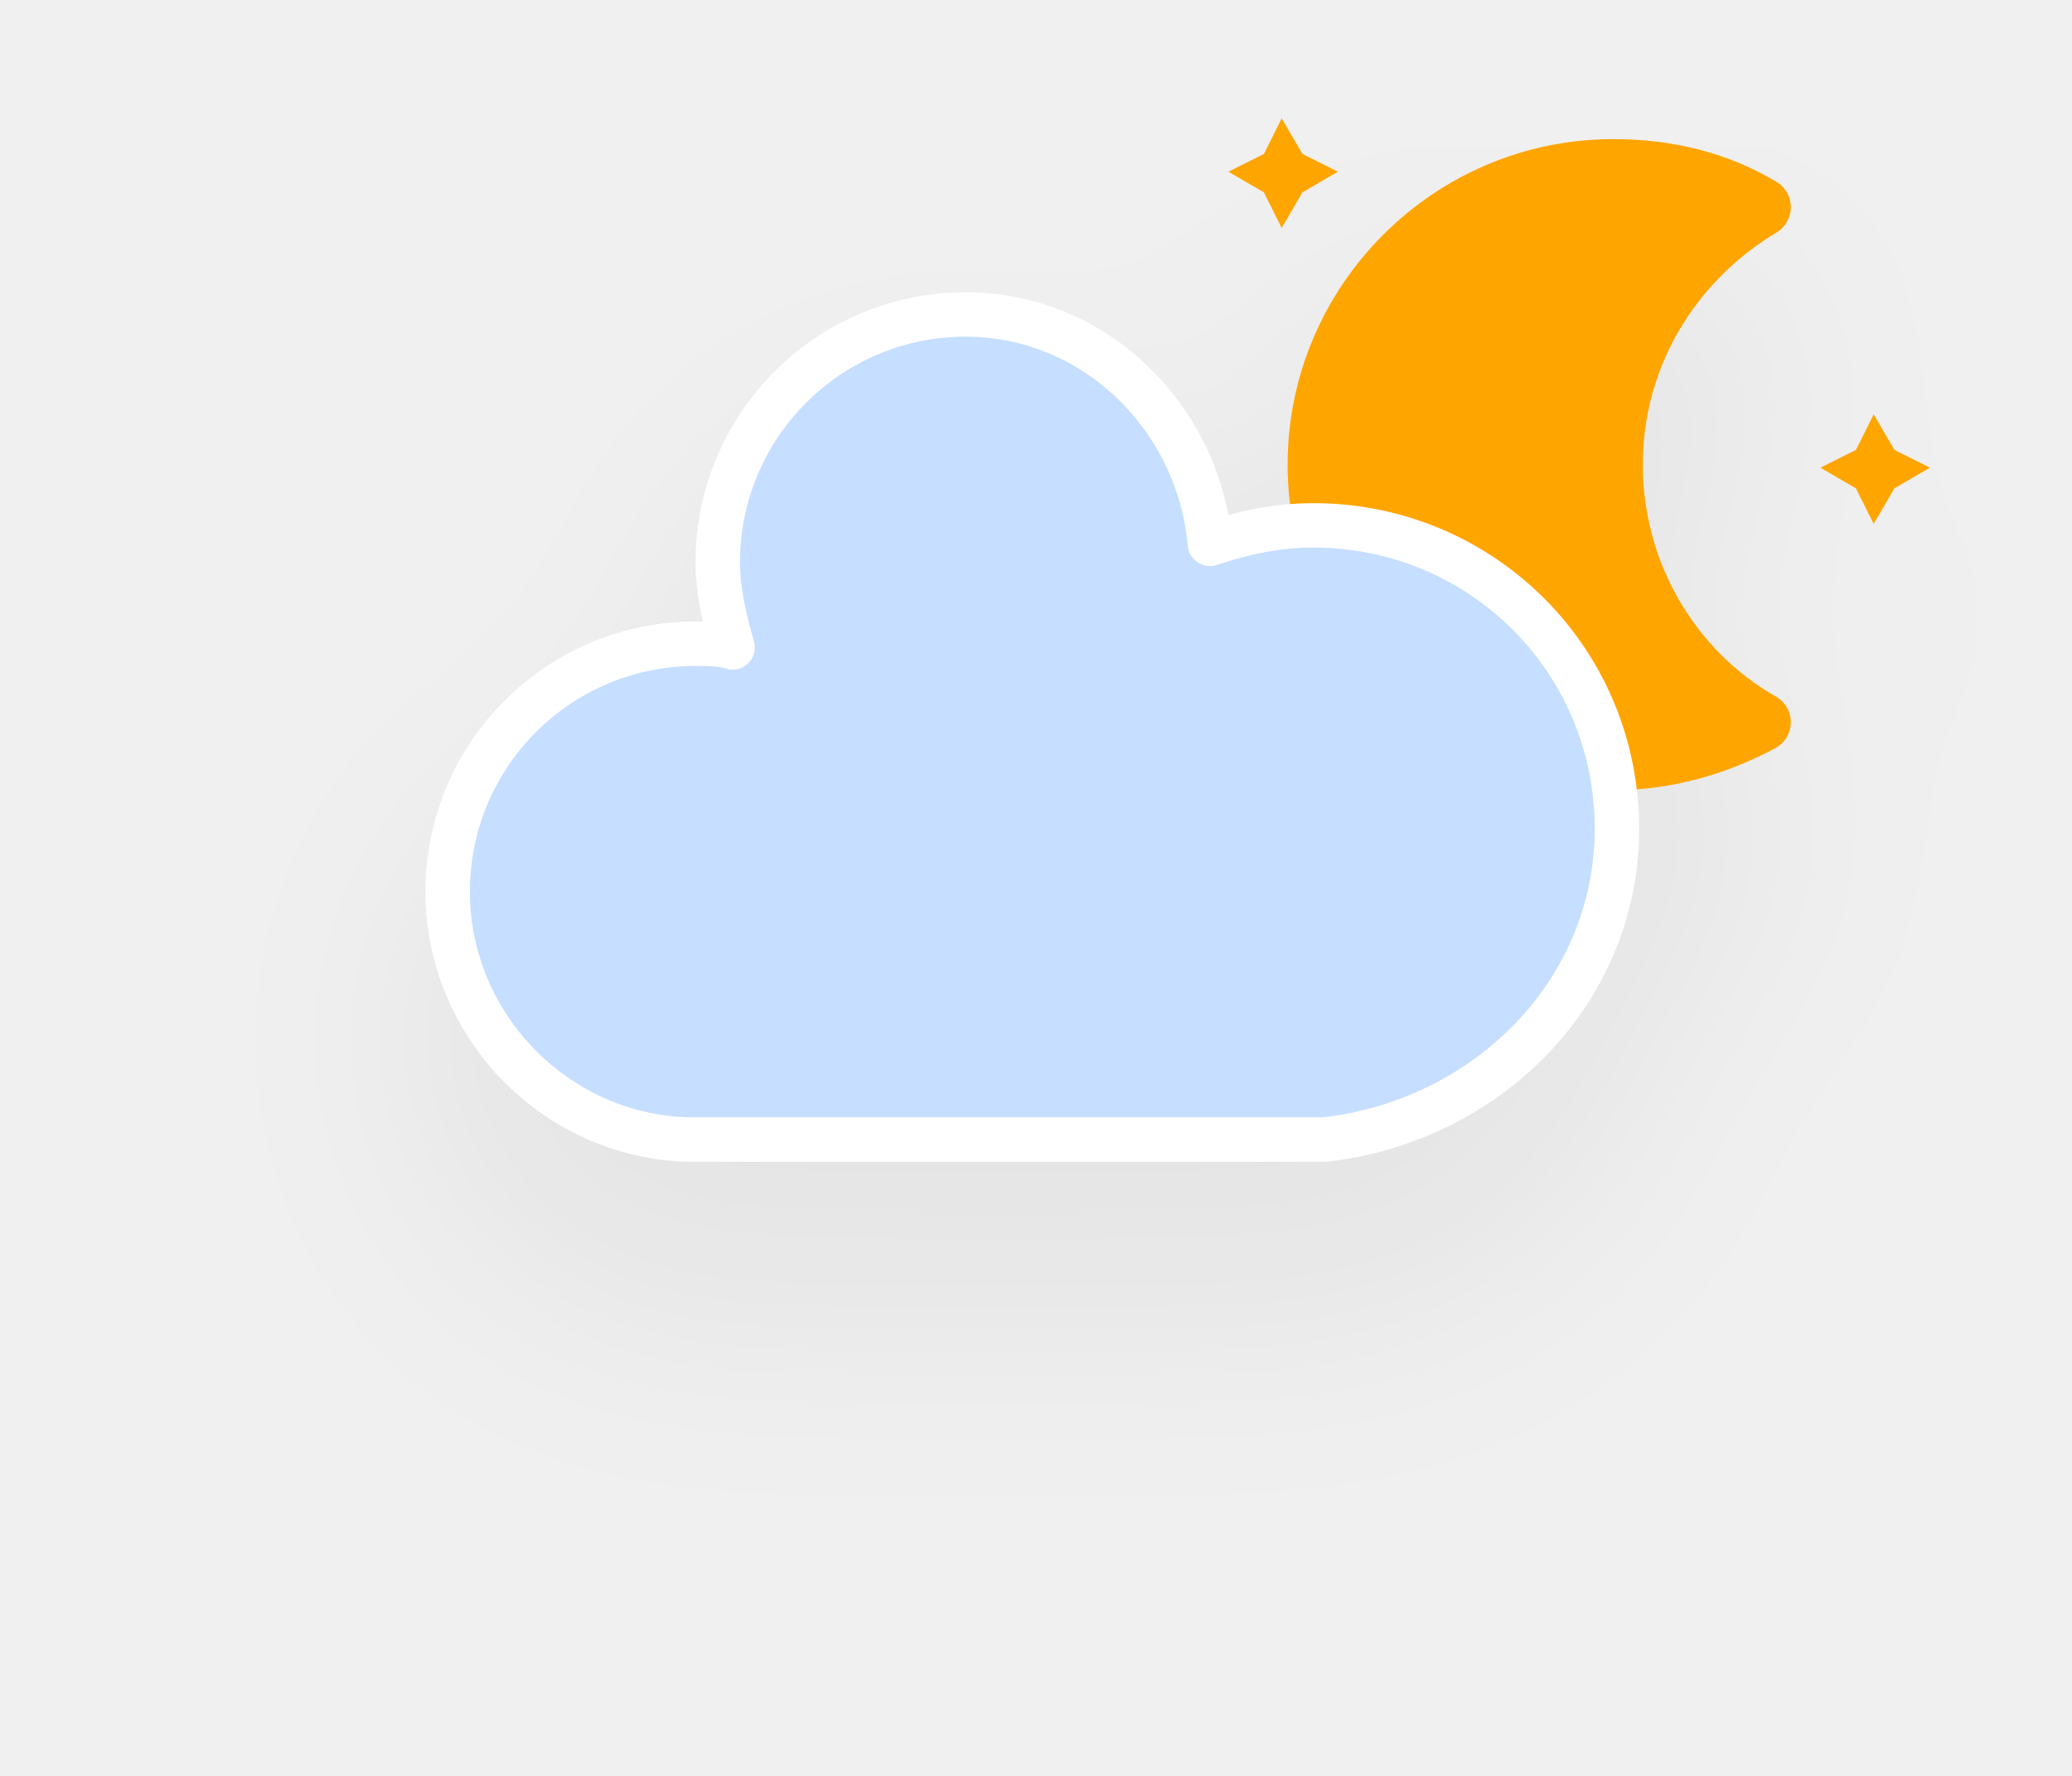
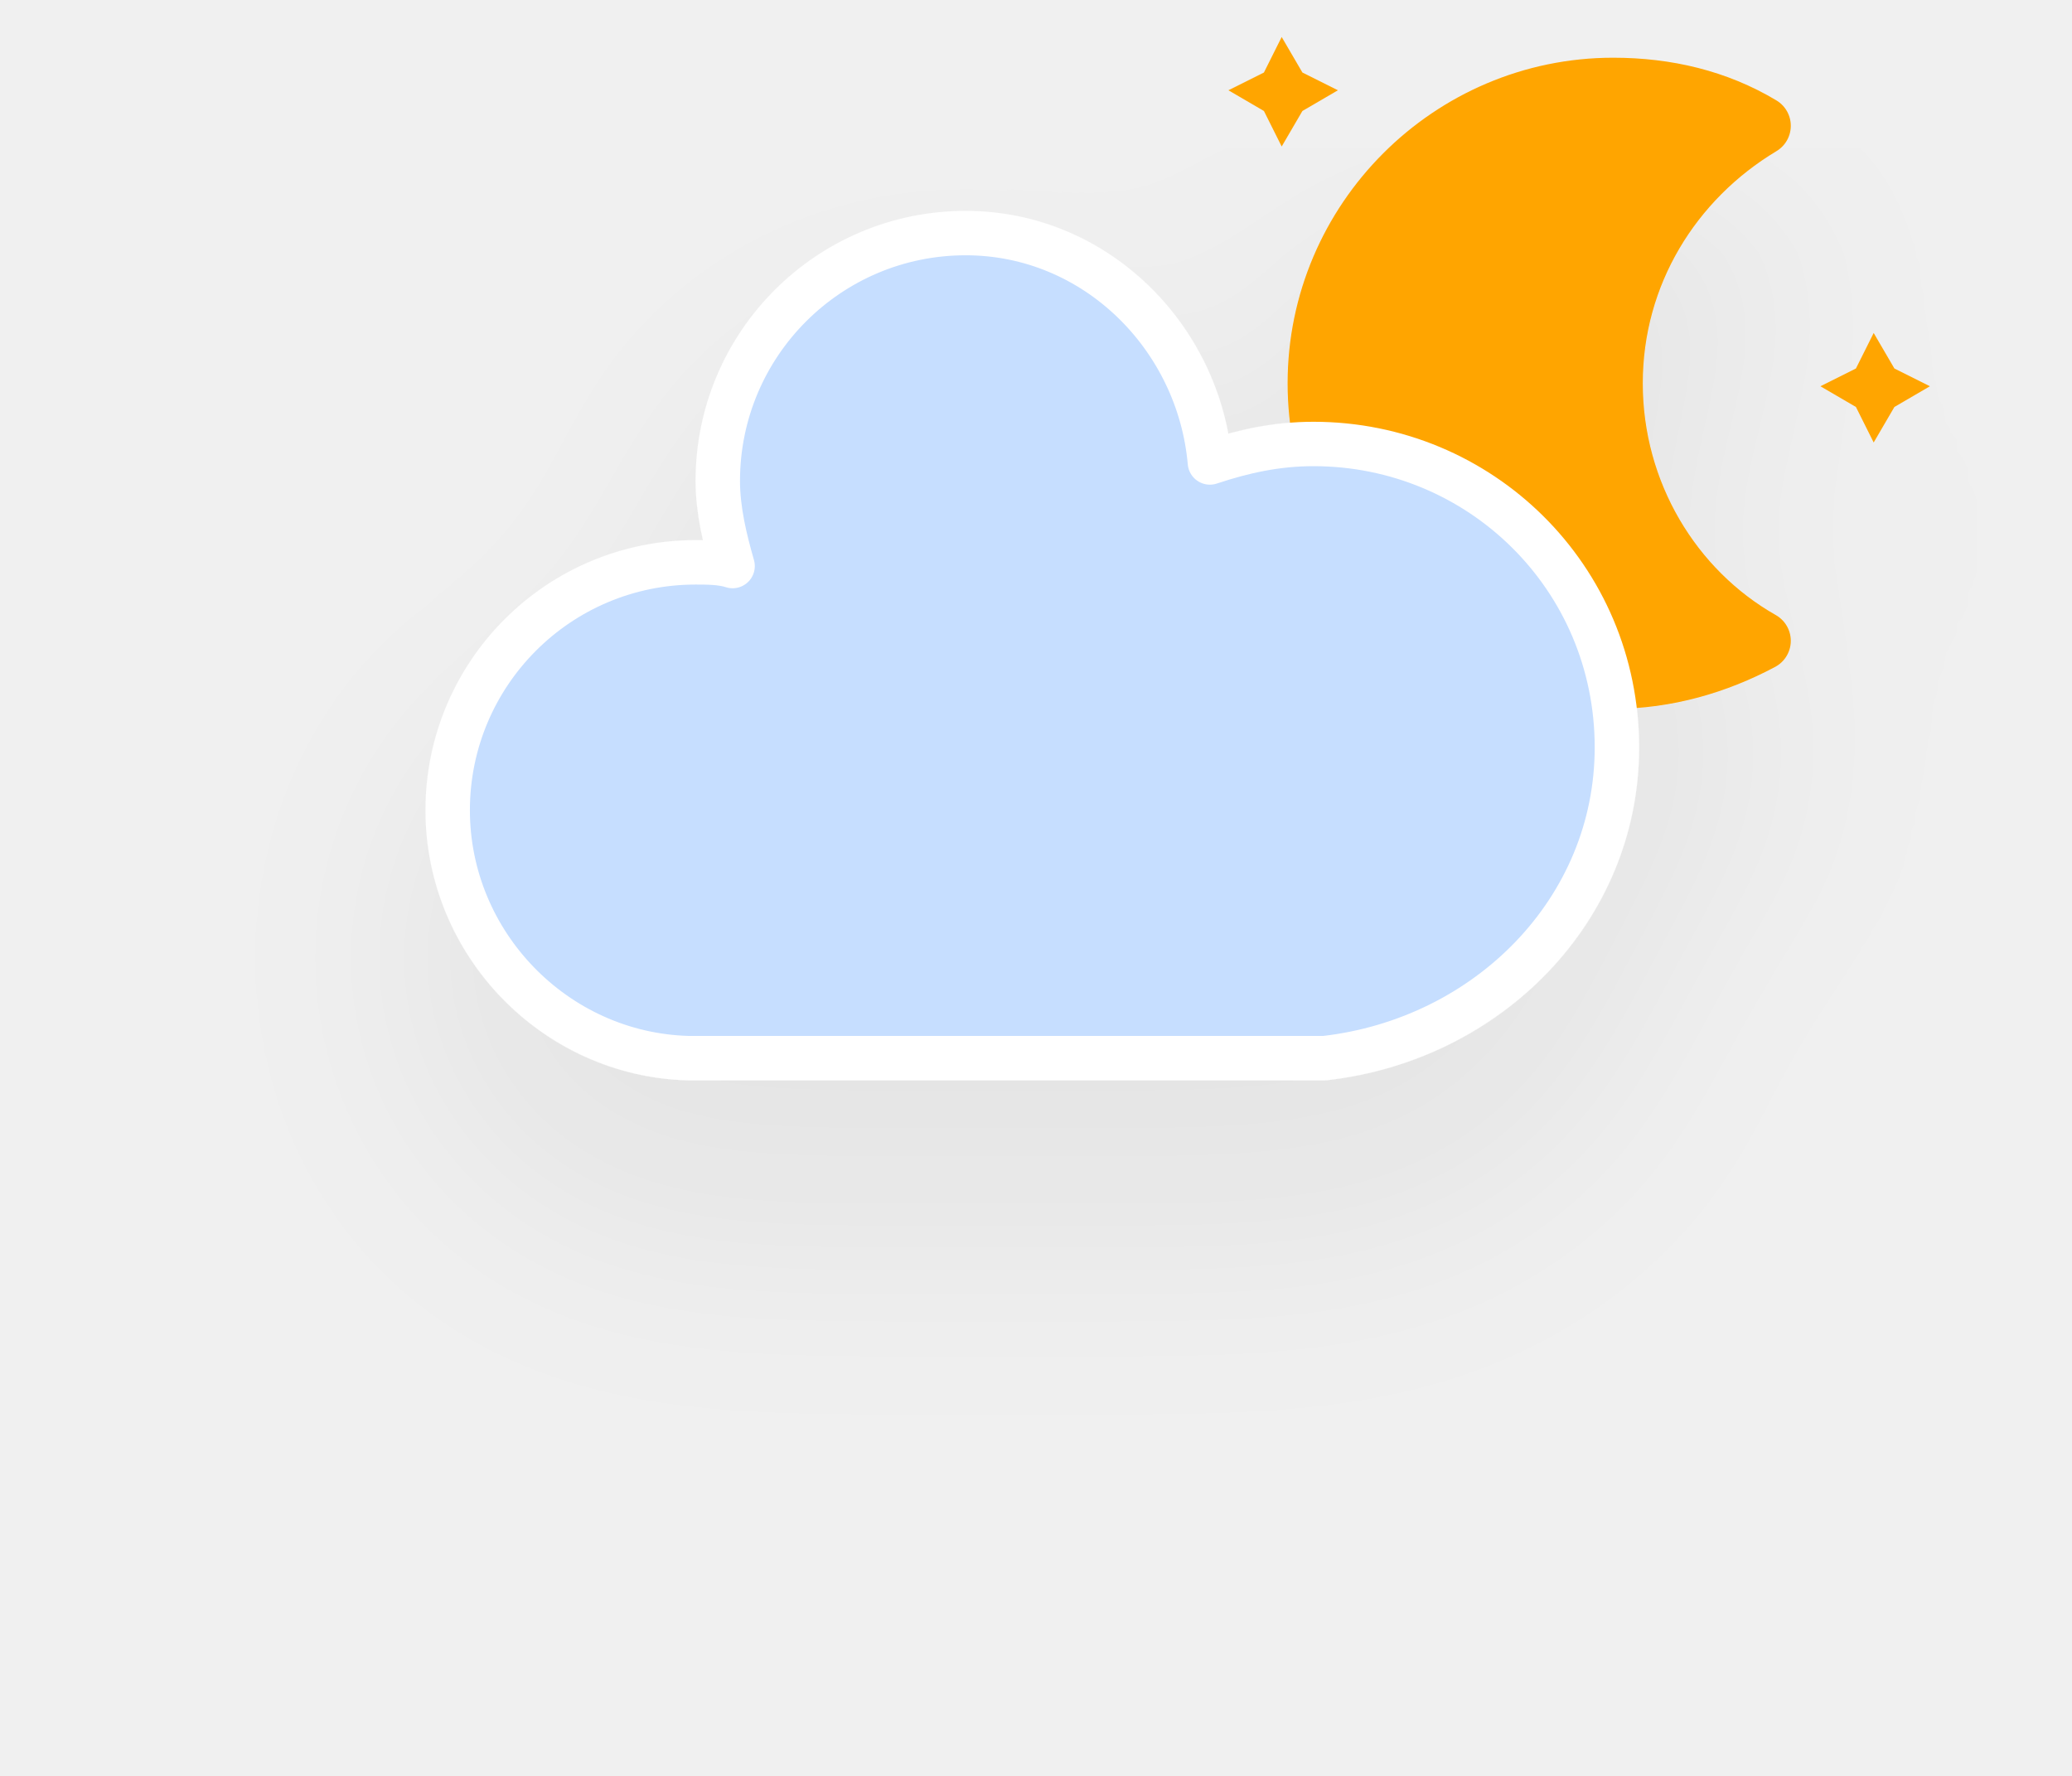
- <svg xmlns="http://www.w3.org/2000/svg" width="56" height="48" version="1.1">
+ <svg xmlns="http://www.w3.org/2000/svg" viewBox="0 2.2 56 48" width="56" height="48" version="1.1">
  <defs>
    <filter id="blur" x="-.195" y="-.261" width="1.374" height="1.688">
      <feGaussianBlur in="SourceAlpha" stdDeviation="3" />
      <feOffset dx="0" dy="4" result="offsetblur" />
      <feComponentTransfer>
        <feFuncA slope="0.05" type="linear" />
      </feComponentTransfer>
      <feMerge>
        <feMergeNode />
        <feMergeNode in="SourceGraphic" />
      </feMerge>
    </filter>
  </defs>
  <g transform="translate(16,-2)" filter="url(#blur)">
    <g transform="matrix(.8 0 0 .8 16 4)">
      <g class="am-weather-moon-star-1">
        <polygon points="1.5 3.3 2.7 2.7 3.3 1.5 4 2.7 5.2 3.3 4 4 3.3 5.2 2.7 4" fill="#ffa500" stroke-miterlimit="10" />
      </g>
      <g class="am-weather-moon-star-2">
        <polygon transform="translate(20,10)" points="1.5 3.3 2.7 2.7 3.3 1.5 4 2.7 5.2 3.3 4 4 3.3 5.2 2.7 4" fill="#ffa500" stroke-miterlimit="10" />
      </g>
      <g class="am-weather-moon">
        <path d="m14.5 13.2c0-3.7 2-6.9 5-8.7-1.5-0.9-3.2-1.3-5-1.3-5.5 0-10 4.5-10 10s4.5 10 10 10c1.8 0 3.5-0.5 5-1.3-3-1.7-5-5-5-8.7z" fill="#ffa500" stroke="#ffa500" stroke-linejoin="round" stroke-width="2" />
      </g>
    </g>
    <g class="am-weather-cloud-1">
      <path transform="translate(-20,-11)" d="m47.7 35.4c0-4.6-3.7-8.2-8.2-8.2-1 0-1.9 0.2-2.8 0.5-0.3-3.4-3.1-6.2-6.6-6.2-3.7 0-6.7 3-6.7 6.7 0 0.8 0.2 1.6 0.4 2.3-0.3-0.1-0.7-0.1-1-0.1-3.7 0-6.7 3-6.7 6.7 0 3.6 2.9 6.6 6.5 6.7h17.2c4.4-0.5 7.9-4 7.9-8.4z" fill="#c6deff" stroke="#fff" stroke-linejoin="round" stroke-width="1.2" />
    </g>
  </g>
</svg>
